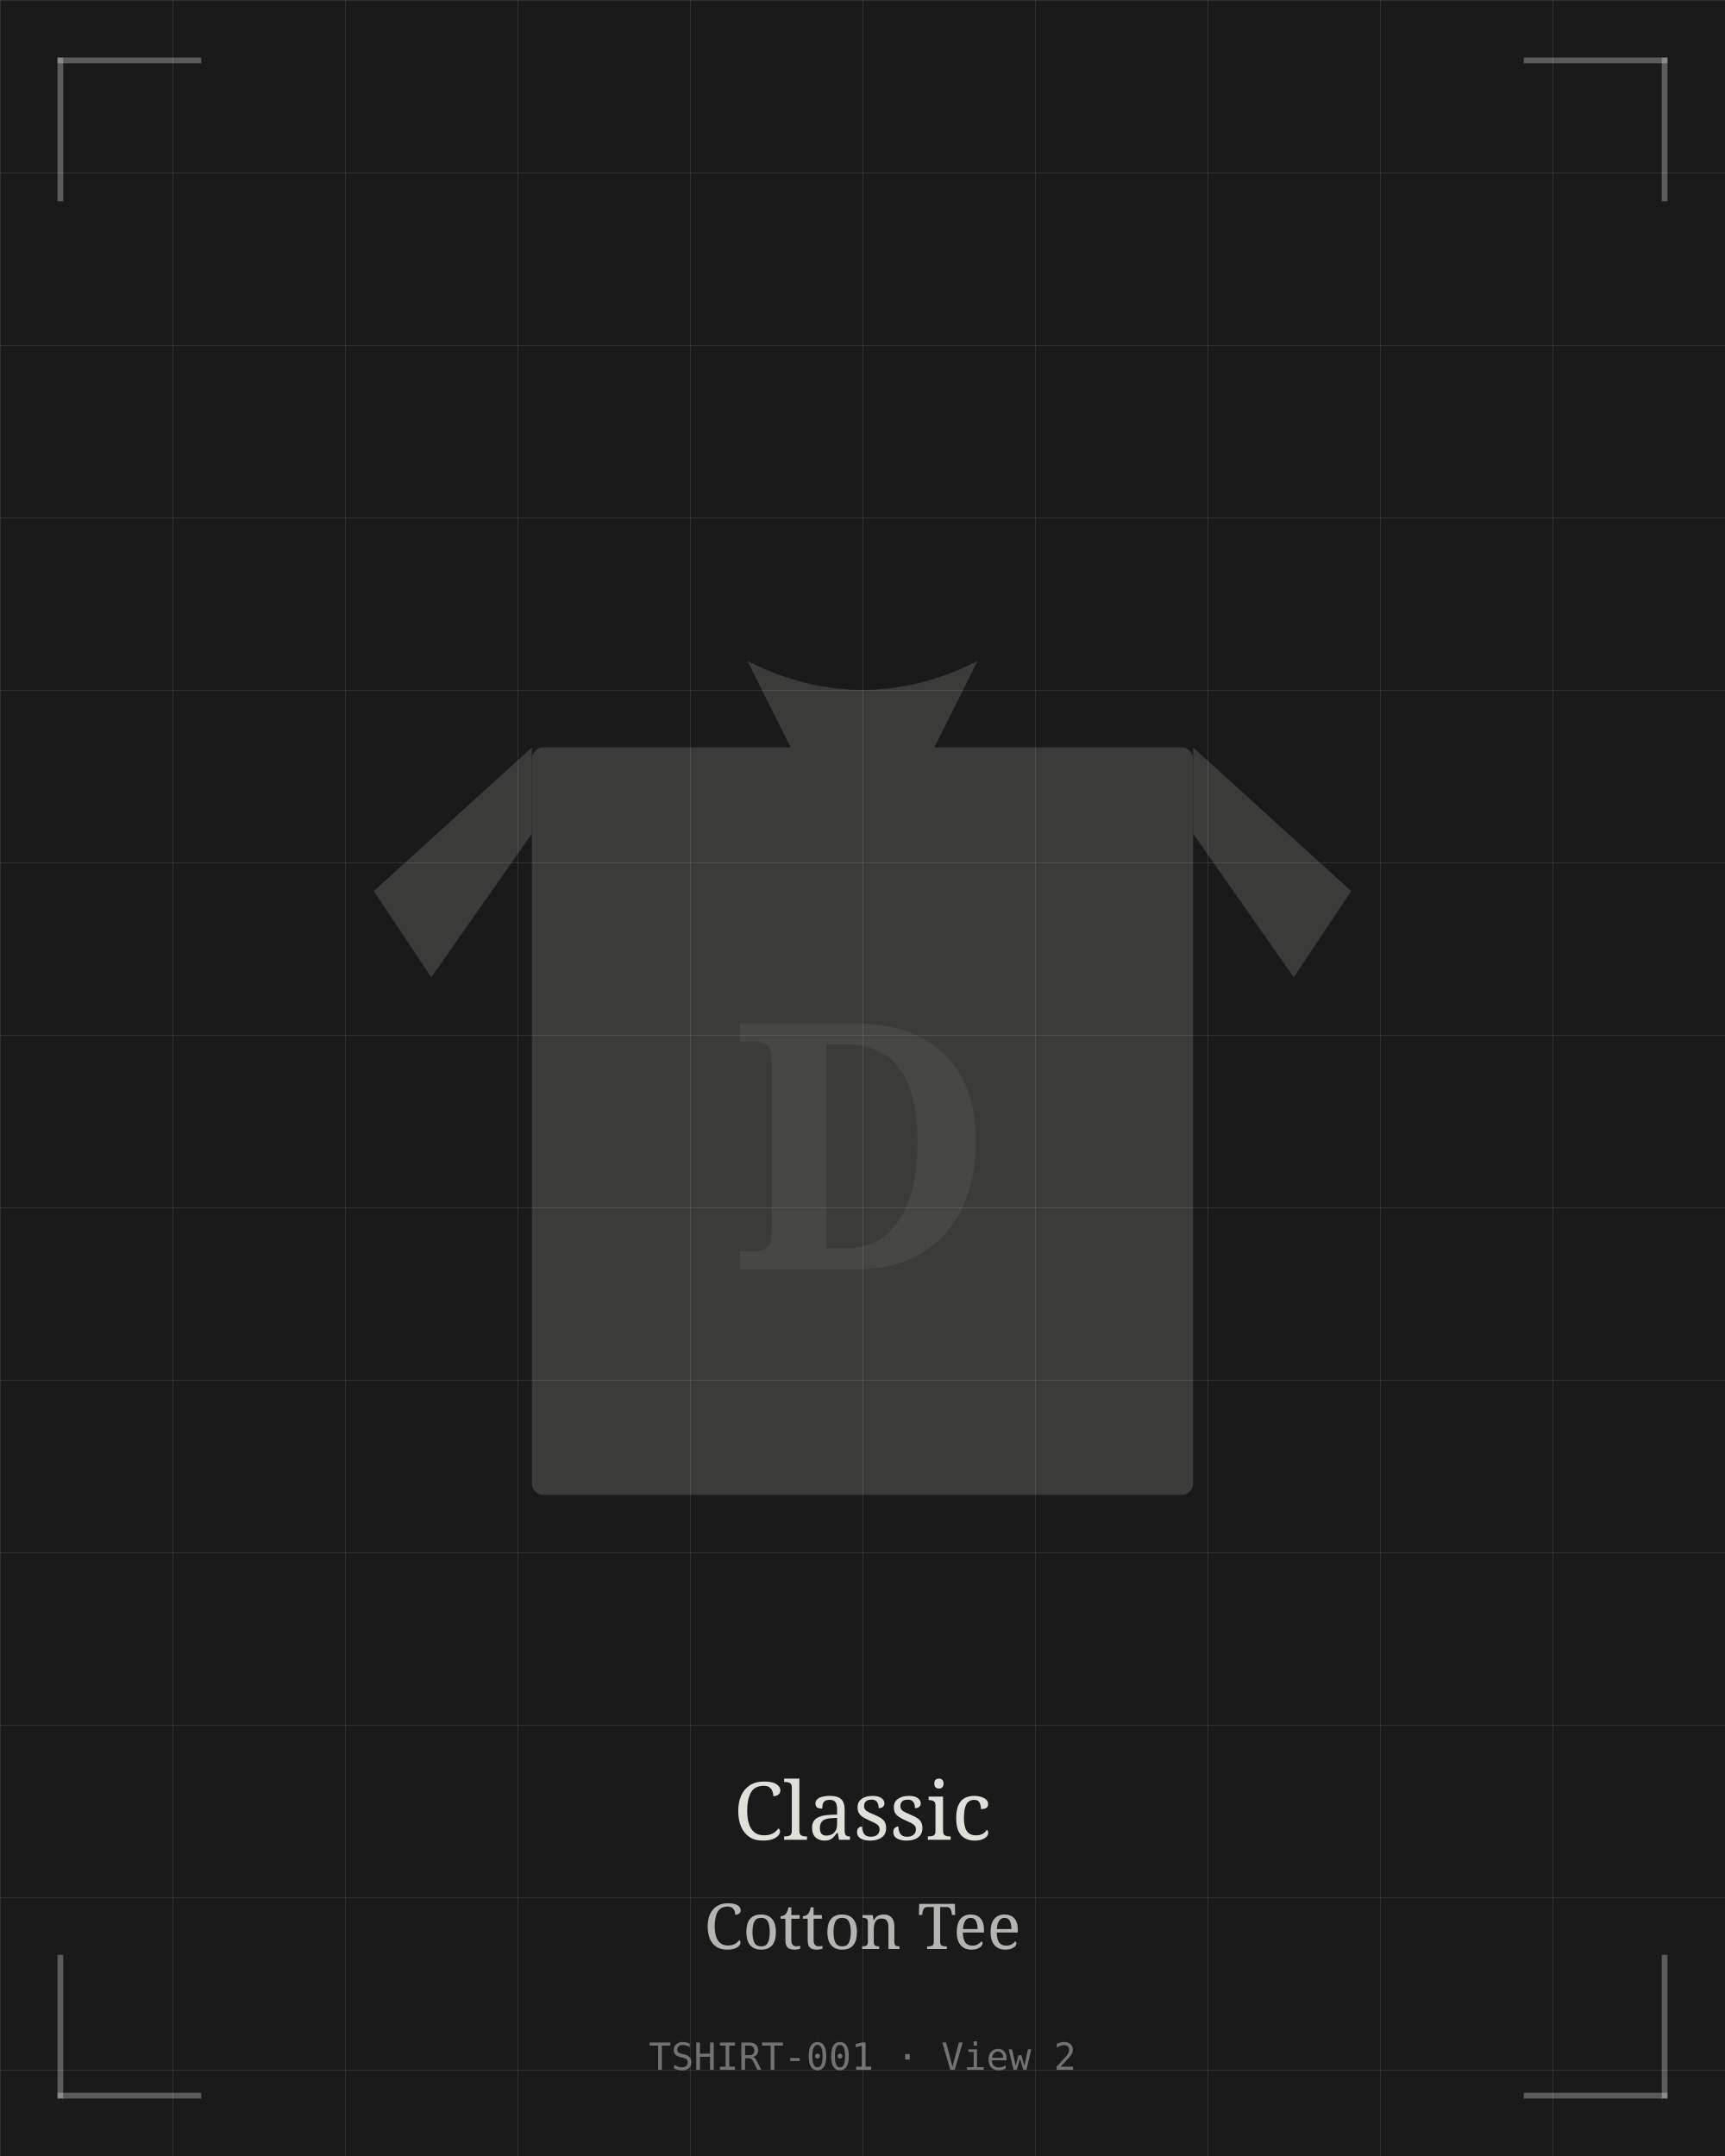
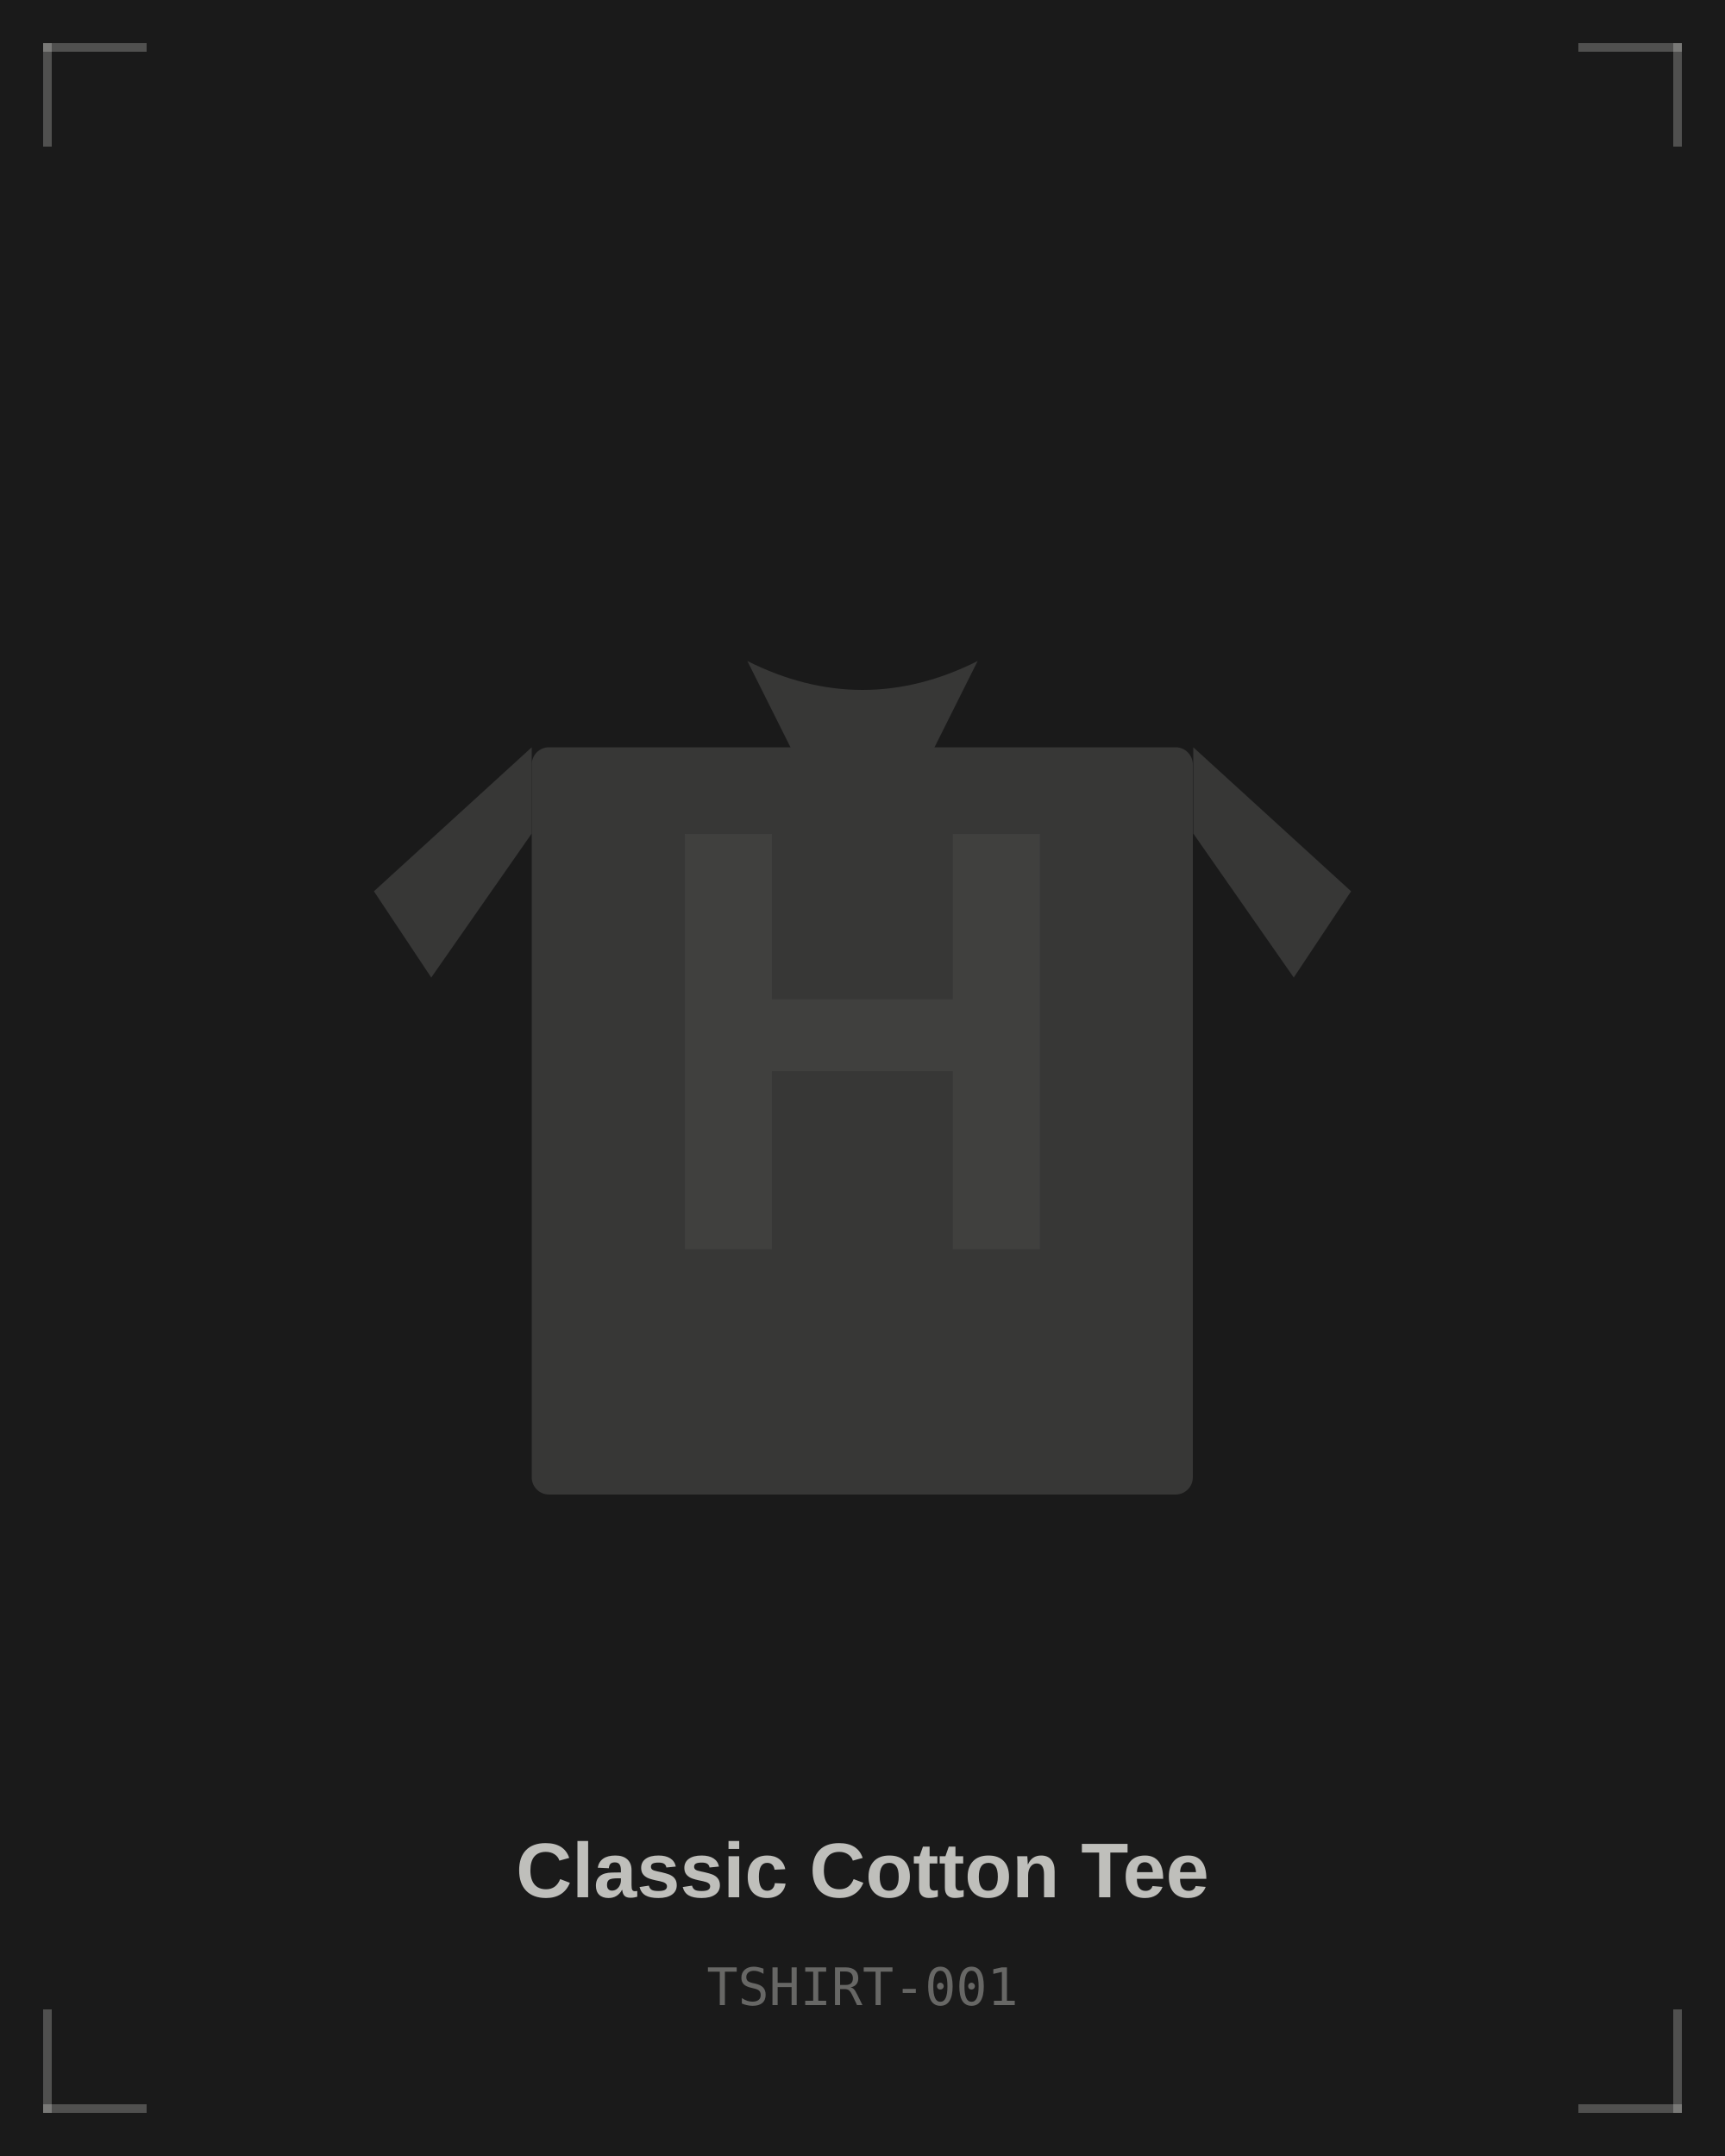
- <svg xmlns="http://www.w3.org/2000/svg" viewBox="0 0 600 750" width="600" height="750">
-   <rect width="600" height="750" fill="#1a1a1a" />
-   <defs>
-     <pattern id="grid" width="60" height="60" patternUnits="userSpaceOnUse">
-       <path d="M 60 0 L 0 0 0 60" fill="none" stroke="#f5f5f0" stroke-width="0.3" opacity="0.2" />
-     </pattern>
-   </defs>
-   <rect width="600" height="750" fill="url(#grid)" />
-   <g opacity="0.15" fill="#f5f5f0">
-     <rect x="185" y="260" width="230" height="260" rx="4" />
-     <path d="M 275 260 Q 300 300 325 260 L 340 230 Q 300 250 260 230 Z" />
-     <path d="M 185 260 L 130 310 L 150 340 L 185 290 Z" />
-     <path d="M 415 260 L 470 310 L 450 340 L 415 290 Z" />
+ <svg xmlns="http://www.w3.org/2000/svg" viewBox="0 0 400 500" width="400" height="500">
+   <rect width="400" height="500" fill="#1a1a1a" />
+   <g opacity="0.13" fill="#f5f5f0">
+     <rect x="123.3" y="173.3" width="153.3" height="173.3" rx="4" />
+     <path d="M 183.3,173.3 Q 200.0,200.0 216.7,173.3 L 226.7,153.3 Q 200.0,166.7 173.3,153.3 Z" />
+     <path d="M 123.3,173.3 L 86.7,206.7 L 100.0,226.7 L 123.3,193.3 Z" />
+     <path d="M 276.7,173.3 L 313.3,206.7 L 300.0,226.7 L 276.7,193.3 Z" />
  </g>
-   <text x="300" y="400" font-family="Georgia, serif" font-size="120" font-weight="bold" fill="#f5f5f0" opacity="0.06" text-anchor="middle" dominant-baseline="middle">D</text>
-   <text x="300" y="640" font-family="Georgia, serif" font-size="28" font-weight="500" fill="#f5f5f0" opacity="0.9" text-anchor="middle">Classic</text>
-   <text x="300" y="678" font-family="Georgia, serif" font-size="22" font-weight="400" fill="#f5f5f0" opacity="0.7" text-anchor="middle">Cotton Tee</text>
-   <text x="300" y="720" font-family="monospace" font-size="13" fill="#f5f5f0" opacity="0.4" text-anchor="middle">TSHIRT-001 · View 2</text>
-   <rect x="20" y="20" width="50" height="2" fill="#f5f5f0" opacity="0.3" />
-   <rect x="20" y="20" width="2" height="50" fill="#f5f5f0" opacity="0.3" />
-   <rect x="530" y="20" width="50" height="2" fill="#f5f5f0" opacity="0.3" />
-   <rect x="578" y="20" width="2" height="50" fill="#f5f5f0" opacity="0.3" />
-   <rect x="20" y="728" width="50" height="2" fill="#f5f5f0" opacity="0.3" />
-   <rect x="20" y="680" width="2" height="50" fill="#f5f5f0" opacity="0.3" />
-   <rect x="530" y="728" width="50" height="2" fill="#f5f5f0" opacity="0.3" />
-   <rect x="578" y="680" width="2" height="50" fill="#f5f5f0" opacity="0.3" />
+   <text x="200" y="250" font-family="Arial Black,Arial,sans-serif" font-size="140" font-weight="900" fill="#f5f5f0" opacity="0.05" text-anchor="middle" dominant-baseline="middle">H</text>
+   <text x="200" y="440" font-family="Arial,sans-serif" font-size="18" font-weight="600" fill="#f5f5f0" opacity="0.75" text-anchor="middle">Classic Cotton Tee</text>
+   <text x="200" y="465" font-family="monospace" font-size="12" fill="#f5f5f0" opacity="0.35" text-anchor="middle">TSHIRT-001</text>
+   <rect x="10" y="10" width="24" height="2" fill="#f5f5f0" opacity="0.25" />
+   <rect x="10" y="10" width="2" height="24" fill="#f5f5f0" opacity="0.25" />
+   <rect x="366" y="10" width="24" height="2" fill="#f5f5f0" opacity="0.25" />
+   <rect x="388" y="10" width="2" height="24" fill="#f5f5f0" opacity="0.25" />
+   <rect x="10" y="488" width="24" height="2" fill="#f5f5f0" opacity="0.25" />
+   <rect x="10" y="466" width="2" height="24" fill="#f5f5f0" opacity="0.25" />
+   <rect x="366" y="488" width="24" height="2" fill="#f5f5f0" opacity="0.25" />
+   <rect x="388" y="466" width="2" height="24" fill="#f5f5f0" opacity="0.25" />
</svg>
